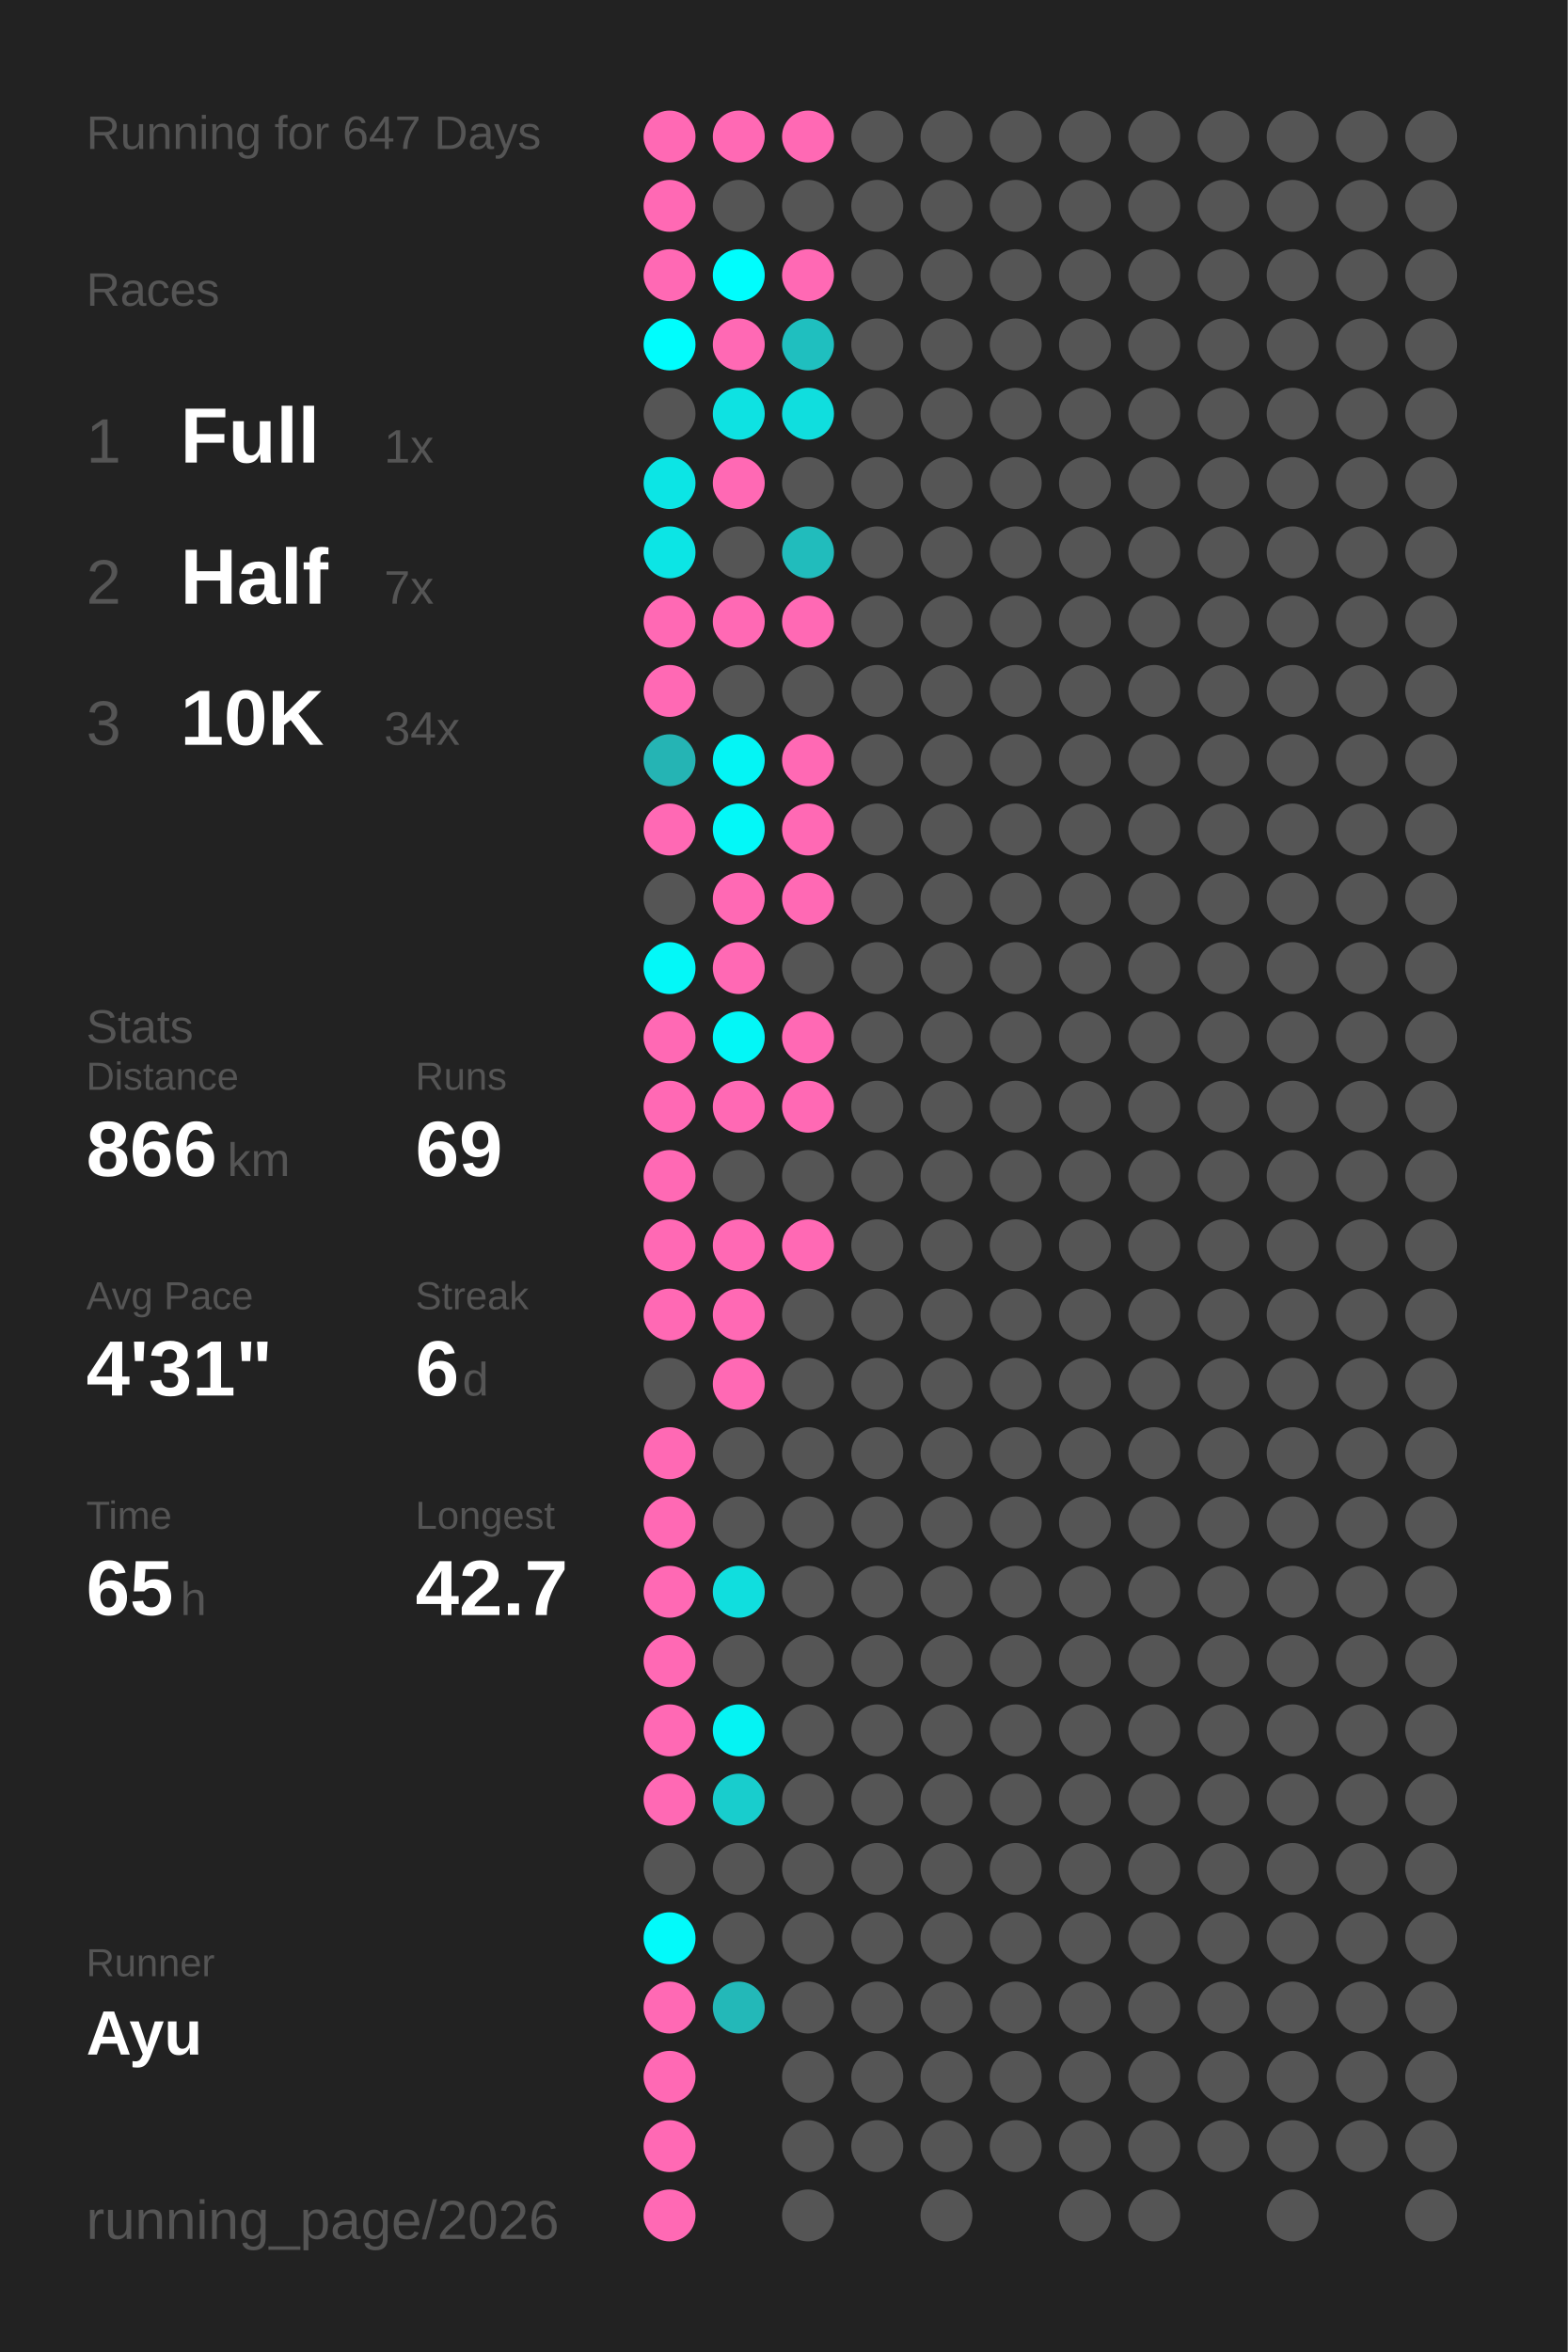
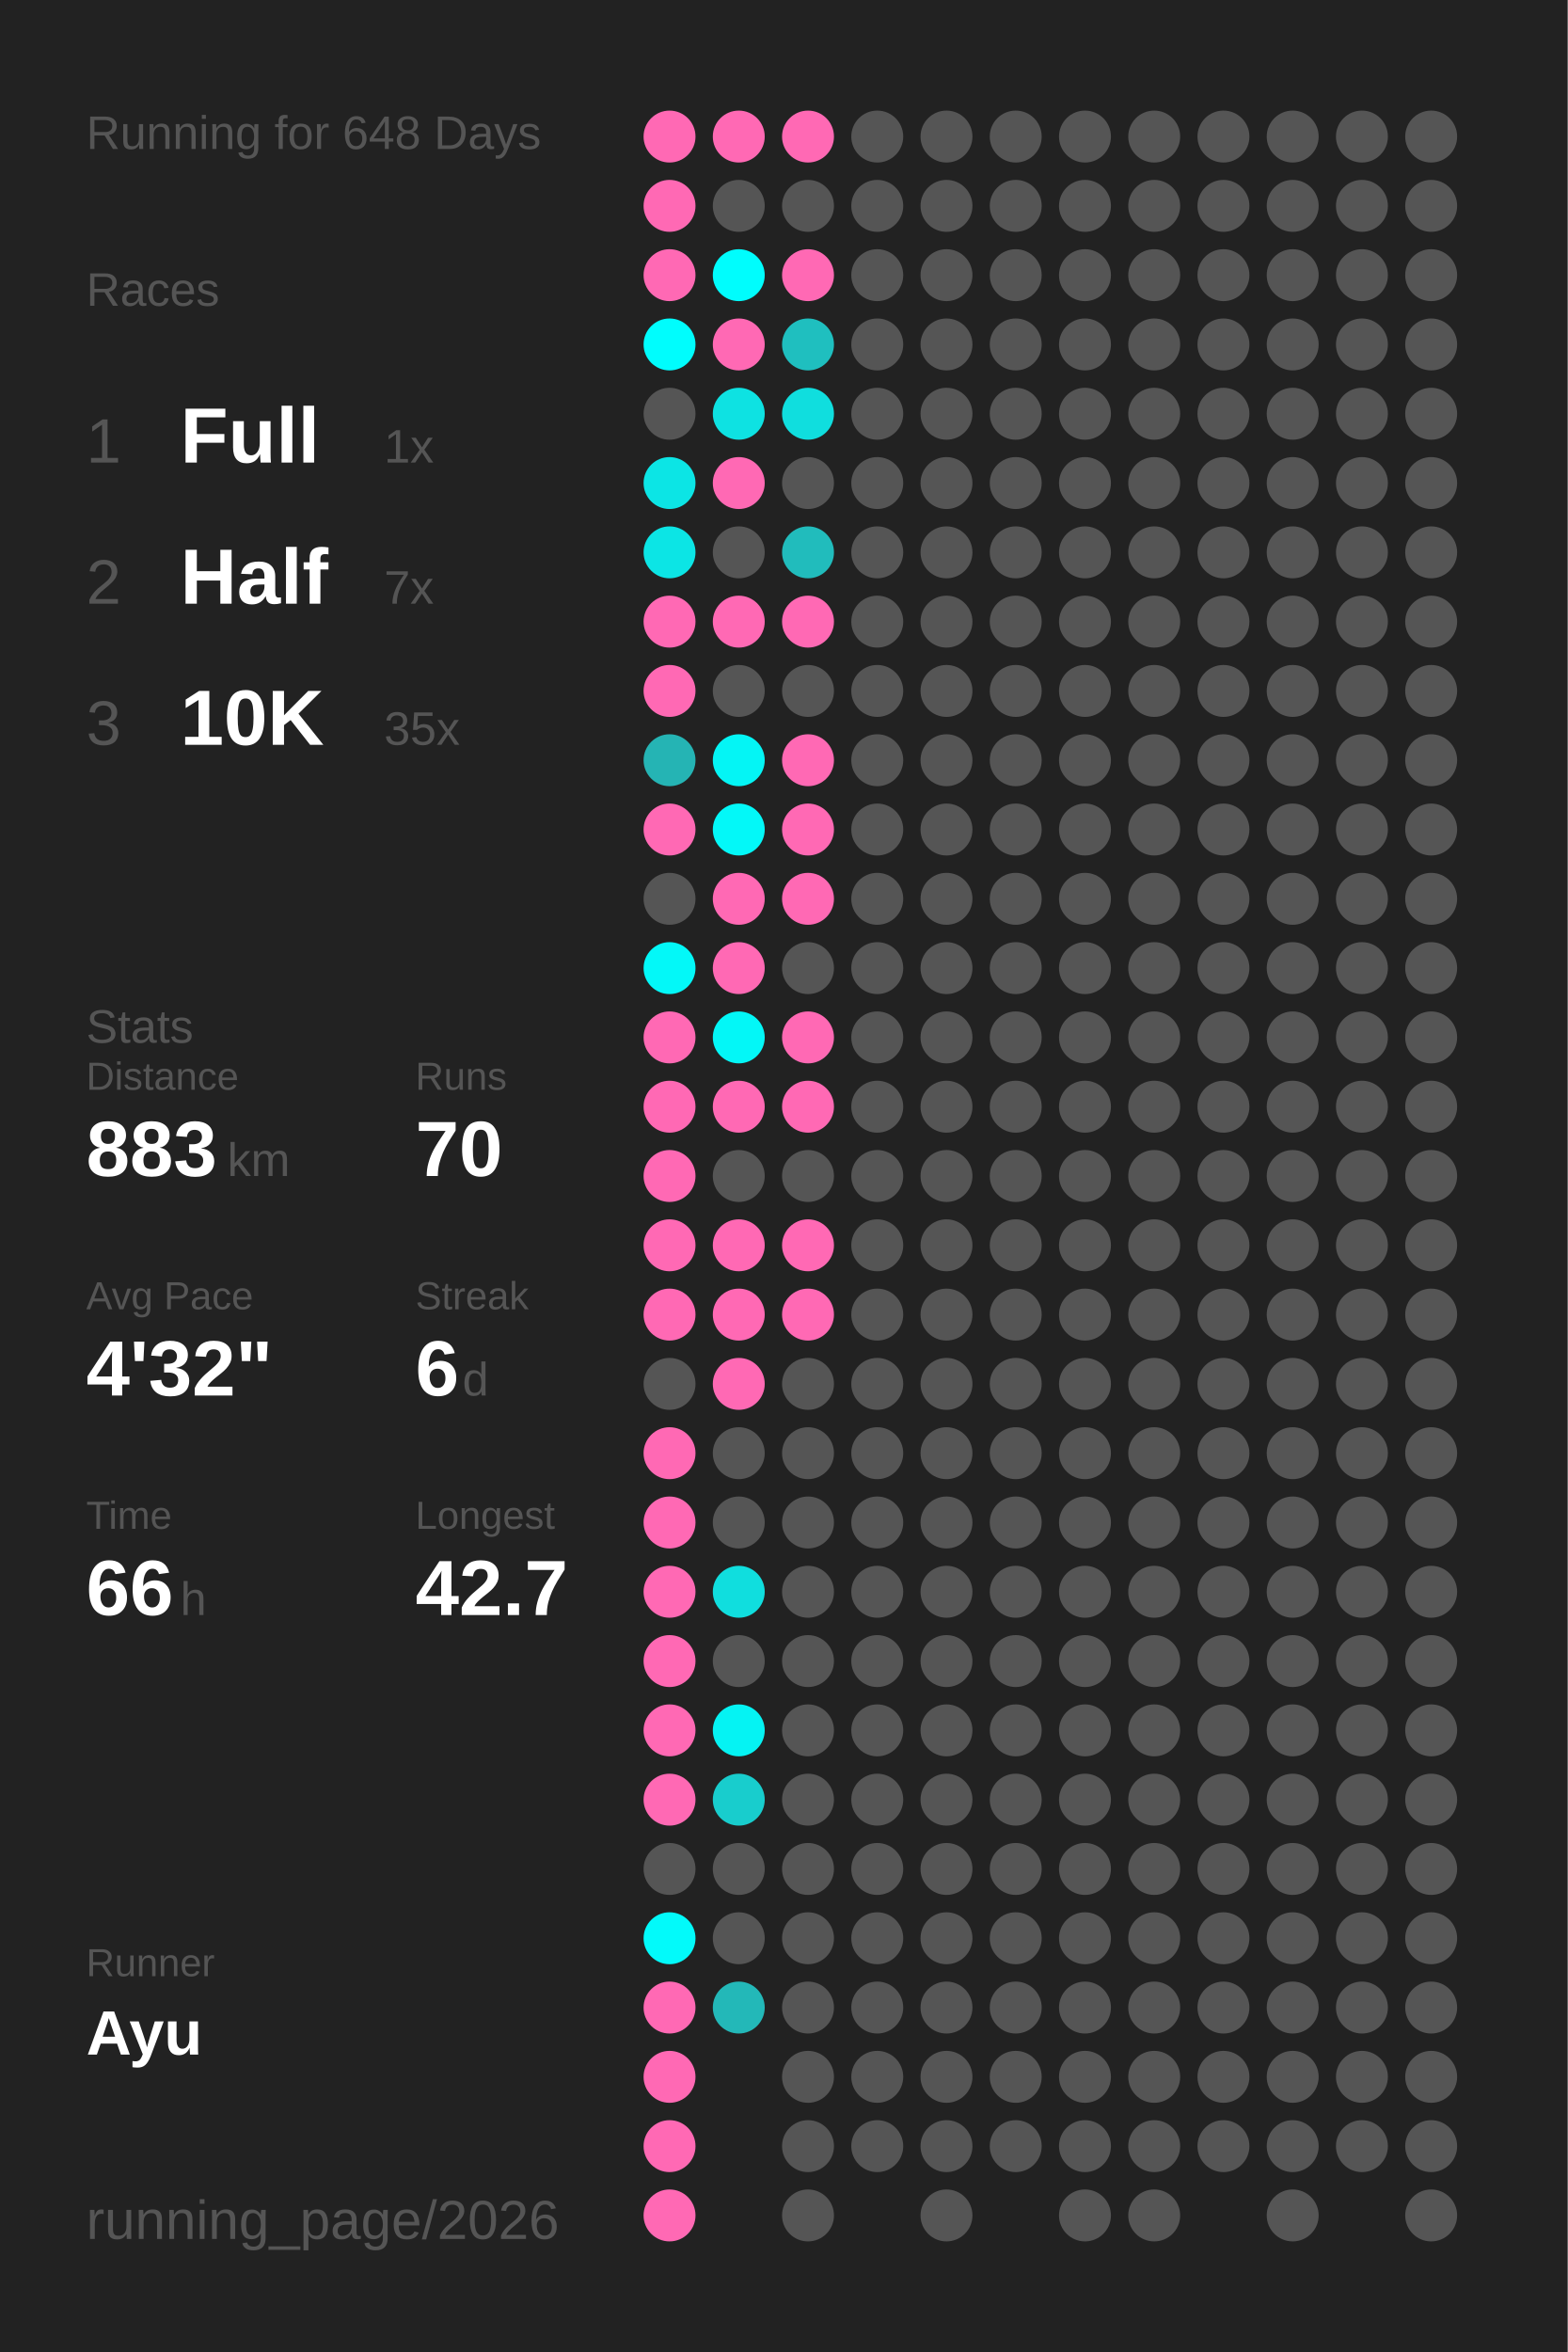
<svg xmlns="http://www.w3.org/2000/svg" baseProfile="full" height="300mm" version="1.1" viewBox="0,0,200,300" width="200mm">
  <defs />
  <rect fill="#222222" height="300" width="200" x="0" y="0" />
-   <text fill="#555555" style="font-size:6px; font-family:Arial;" x="11" y="19">Running for 647 Days</text>
+   <text fill="#555555" style="font-size:6px; font-family:Arial;" x="11" y="19">Running for 648 Days</text>
  <text fill="#555555" style="font-size:6px; font-family:Arial;" x="11" y="39">Races</text>
  <text fill="#555555" style="font-size:8px; font-family:Arial;" x="11" y="59">1</text>
  <text fill="#FFFFFF" style="font-size:10px; font-family:Arial; font-weight:bold;" x="23" y="59">Full</text>
  <text fill="#555555" style="font-size:6px; font-family:Arial;" x="49" y="59">1x</text>
  <text fill="#555555" style="font-size:8px; font-family:Arial;" x="11" y="77">2</text>
  <text fill="#FFFFFF" style="font-size:10px; font-family:Arial; font-weight:bold;" x="23" y="77">Half</text>
  <text fill="#555555" style="font-size:6px; font-family:Arial;" x="49" y="77">7x</text>
  <text fill="#555555" style="font-size:8px; font-family:Arial;" x="11" y="95">3</text>
  <text fill="#FFFFFF" style="font-size:10px; font-family:Arial; font-weight:bold;" x="23" y="95">10K</text>
-   <text fill="#555555" style="font-size:6px; font-family:Arial;" x="49" y="95">34x</text>
+   <text fill="#555555" style="font-size:6px; font-family:Arial;" x="49" y="95">35x</text>
  <text fill="#555555" style="font-size:6px; font-family:Arial;" x="11" y="133">Stats</text>
  <text fill="#555555" style="font-size:5px; font-family:Arial;" x="11" y="139">Distance</text>
-   <text fill="#FFFFFF" style="font-size:10px; font-family:Arial; font-weight:bold;" x="11" y="150">866</text>
+   <text fill="#FFFFFF" style="font-size:10px; font-family:Arial; font-weight:bold;" x="11" y="150">883</text>
  <text fill="#555555" style="font-size:6px; font-family:Arial;" x="29" y="150">km</text>
  <text fill="#555555" style="font-size:5px; font-family:Arial;" x="53" y="139">Runs</text>
-   <text fill="#FFFFFF" style="font-size:10px; font-family:Arial; font-weight:bold;" x="53" y="150">69</text>
+   <text fill="#FFFFFF" style="font-size:10px; font-family:Arial; font-weight:bold;" x="53" y="150">70</text>
  <text fill="#555555" style="font-size:5px; font-family:Arial;" x="11" y="167">Avg Pace</text>
-   <text fill="#FFFFFF" style="font-size:10px; font-family:Arial; font-weight:bold;" x="11" y="178">4'31"</text>
+   <text fill="#FFFFFF" style="font-size:10px; font-family:Arial; font-weight:bold;" x="11" y="178">4'32"</text>
  <text fill="#555555" style="font-size:5px; font-family:Arial;" x="53" y="167">Streak</text>
  <text fill="#FFFFFF" style="font-size:10px; font-family:Arial; font-weight:bold;" x="53" y="178">6</text>
  <text fill="#555555" style="font-size:6px; font-family:Arial;" x="59" y="178">d</text>
  <text fill="#555555" style="font-size:5px; font-family:Arial;" x="11" y="195">Time</text>
-   <text fill="#FFFFFF" style="font-size:10px; font-family:Arial; font-weight:bold;" x="11" y="206">65</text>
+   <text fill="#FFFFFF" style="font-size:10px; font-family:Arial; font-weight:bold;" x="11" y="206">66</text>
  <text fill="#555555" style="font-size:6px; font-family:Arial;" x="23" y="206">h</text>
  <text fill="#555555" style="font-size:5px; font-family:Arial;" x="53" y="195">Longest</text>
  <text fill="#FFFFFF" style="font-size:10px; font-family:Arial; font-weight:bold;" x="53" y="206">42.7</text>
  <text fill="#555555" style="font-size:5px; font-family:Arial;" x="11" y="252.065">Runner</text>
  <text fill="#FFFFFF" style="font-size:8px; font-family:Arial; font-weight:bold;" x="11" y="262.065">Ayu</text>
  <text fill="#555555" style="font-size:7px; font-family:Arial;" x="11" y="285.581">running_page/2026</text>
  <circle cx="85.417" cy="17.419" fill="#ff69b4" r="3.312" />
  <circle cx="85.417" cy="26.258" fill="#ff69b4" r="3.312" />
  <circle cx="85.417" cy="35.097" fill="#ff69b4" r="3.312" />
  <circle cx="85.417" cy="43.935" fill="#00fdfd" r="3.312" />
  <circle cx="85.417" cy="52.774" fill="#555555" r="3.312" />
  <circle cx="85.417" cy="61.613" fill="#0ce5e5" r="3.312" />
  <circle cx="85.417" cy="70.452" fill="#0ce5e5" r="3.312" />
  <circle cx="85.417" cy="79.29" fill="#ff69b4" r="3.312" />
  <circle cx="85.417" cy="88.129" fill="#ff69b4" r="3.312" />
  <circle cx="85.417" cy="96.968" fill="#25b4b4" r="3.312" />
  <circle cx="85.417" cy="105.806" fill="#ff69b4" r="3.312" />
  <circle cx="85.417" cy="114.645" fill="#555555" r="3.312" />
  <circle cx="85.417" cy="123.484" fill="#03f8f8" r="3.312" />
  <circle cx="85.417" cy="132.323" fill="#ff69b4" r="3.312" />
  <circle cx="85.417" cy="141.161" fill="#ff69b4" r="3.312" />
  <circle cx="85.417" cy="150" fill="#ff69b4" r="3.312" />
  <circle cx="85.417" cy="158.839" fill="#ff69b4" r="3.312" />
  <circle cx="85.417" cy="167.677" fill="#ff69b4" r="3.312" />
  <circle cx="85.417" cy="176.516" fill="#555555" r="3.312" />
  <circle cx="85.417" cy="185.355" fill="#ff69b4" r="3.312" />
  <circle cx="85.417" cy="194.194" fill="#ff69b4" r="3.312" />
  <circle cx="85.417" cy="203.032" fill="#ff69b4" r="3.312" />
  <circle cx="85.417" cy="211.871" fill="#ff69b4" r="3.312" />
  <circle cx="85.417" cy="220.71" fill="#ff69b4" r="3.312" />
  <circle cx="85.417" cy="229.548" fill="#ff69b4" r="3.312" />
  <circle cx="85.417" cy="238.387" fill="#555555" r="3.312" />
  <circle cx="85.417" cy="247.226" fill="#02fafa" r="3.312" />
  <circle cx="85.417" cy="256.065" fill="#ff69b4" r="3.312" />
  <circle cx="85.417" cy="264.903" fill="#ff69b4" r="3.312" />
  <circle cx="85.417" cy="273.742" fill="#ff69b4" r="3.312" />
  <circle cx="85.417" cy="282.581" fill="#ff69b4" r="3.312" />
  <circle cx="94.25" cy="17.419" fill="#ff69b4" r="3.312" />
  <circle cx="94.25" cy="26.258" fill="#555555" r="3.312" />
  <circle cx="94.25" cy="35.097" fill="#00fdfd" r="3.312" />
  <circle cx="94.25" cy="43.935" fill="#ff69b4" r="3.312" />
  <circle cx="94.25" cy="52.774" fill="#0ee2e2" r="3.312" />
  <circle cx="94.25" cy="61.613" fill="#ff69b4" r="3.312" />
  <circle cx="94.25" cy="70.452" fill="#555555" r="3.312" />
  <circle cx="94.25" cy="79.29" fill="#ff69b4" r="3.312" />
  <circle cx="94.25" cy="88.129" fill="#555555" r="3.312" />
  <circle cx="94.25" cy="96.968" fill="#04f5f5" r="3.312" />
  <circle cx="94.25" cy="105.806" fill="#03f8f8" r="3.312" />
  <circle cx="94.25" cy="114.645" fill="#ff69b4" r="3.312" />
  <circle cx="94.25" cy="123.484" fill="#ff69b4" r="3.312" />
  <circle cx="94.25" cy="132.323" fill="#03f7f7" r="3.312" />
  <circle cx="94.25" cy="141.161" fill="#ff69b4" r="3.312" />
  <circle cx="94.25" cy="150" fill="#555555" r="3.312" />
  <circle cx="94.25" cy="158.839" fill="#ff69b4" r="3.312" />
  <circle cx="94.25" cy="167.677" fill="#ff69b4" r="3.312" />
  <circle cx="94.25" cy="176.516" fill="#ff69b4" r="3.312" />
  <circle cx="94.25" cy="185.355" fill="#555555" r="3.312" />
  <circle cx="94.25" cy="194.194" fill="#555555" r="3.312" />
  <circle cx="94.25" cy="203.032" fill="#10dede" r="3.312" />
  <circle cx="94.25" cy="211.871" fill="#555555" r="3.312" />
  <circle cx="94.25" cy="220.71" fill="#05f3f3" r="3.312" />
  <circle cx="94.25" cy="229.548" fill="#18cdcd" r="3.312" />
  <circle cx="94.25" cy="238.387" fill="#555555" r="3.312" />
  <circle cx="94.25" cy="247.226" fill="#555555" r="3.312" />
  <circle cx="94.25" cy="256.065" fill="#23b8b8" r="3.312" />
  <circle cx="103.083" cy="17.419" fill="#ff69b4" r="3.312" />
  <circle cx="103.083" cy="26.258" fill="#555555" r="3.312" />
  <circle cx="103.083" cy="35.097" fill="#ff69b4" r="3.312" />
  <circle cx="103.083" cy="43.935" fill="#1fbfbf" r="3.312" />
  <circle cx="103.083" cy="52.774" fill="#10dede" r="3.312" />
  <circle cx="103.083" cy="61.613" fill="#555555" r="3.312" />
  <circle cx="103.083" cy="70.452" fill="#21bcbc" r="3.312" />
  <circle cx="103.083" cy="79.29" fill="#ff69b4" r="3.312" />
  <circle cx="103.083" cy="88.129" fill="#555555" r="3.312" />
  <circle cx="103.083" cy="96.968" fill="#ff69b4" r="3.312" />
  <circle cx="103.083" cy="105.806" fill="#ff69b4" r="3.312" />
  <circle cx="103.083" cy="114.645" fill="#ff69b4" r="3.312" />
  <circle cx="103.083" cy="123.484" fill="#555555" r="3.312" />
  <circle cx="103.083" cy="132.323" fill="#ff69b4" r="3.312" />
  <circle cx="103.083" cy="141.161" fill="#ff69b4" r="3.312" />
  <circle cx="103.083" cy="150" fill="#555555" r="3.312" />
  <circle cx="103.083" cy="158.839" fill="#ff69b4" r="3.312" />
-   <circle cx="103.083" cy="167.677" fill="#555555" r="3.312" />
+   <circle cx="103.083" cy="167.677" fill="#ff69b4" r="3.312" />
  <circle cx="103.083" cy="176.516" fill="#555555" r="3.312" />
  <circle cx="103.083" cy="185.355" fill="#555555" r="3.312" />
  <circle cx="103.083" cy="194.194" fill="#555555" r="3.312" />
  <circle cx="103.083" cy="203.032" fill="#555555" r="3.312" />
  <circle cx="103.083" cy="211.871" fill="#555555" r="3.312" />
  <circle cx="103.083" cy="220.71" fill="#555555" r="3.312" />
  <circle cx="103.083" cy="229.548" fill="#555555" r="3.312" />
  <circle cx="103.083" cy="238.387" fill="#555555" r="3.312" />
  <circle cx="103.083" cy="247.226" fill="#555555" r="3.312" />
  <circle cx="103.083" cy="256.065" fill="#555555" r="3.312" />
  <circle cx="103.083" cy="264.903" fill="#555555" r="3.312" />
  <circle cx="103.083" cy="273.742" fill="#555555" r="3.312" />
  <circle cx="103.083" cy="282.581" fill="#555555" r="3.312" />
  <circle cx="111.917" cy="17.419" fill="#555555" r="3.312" />
  <circle cx="111.917" cy="26.258" fill="#555555" r="3.312" />
  <circle cx="111.917" cy="35.097" fill="#555555" r="3.312" />
  <circle cx="111.917" cy="43.935" fill="#555555" r="3.312" />
  <circle cx="111.917" cy="52.774" fill="#555555" r="3.312" />
  <circle cx="111.917" cy="61.613" fill="#555555" r="3.312" />
  <circle cx="111.917" cy="70.452" fill="#555555" r="3.312" />
  <circle cx="111.917" cy="79.29" fill="#555555" r="3.312" />
  <circle cx="111.917" cy="88.129" fill="#555555" r="3.312" />
  <circle cx="111.917" cy="96.968" fill="#555555" r="3.312" />
  <circle cx="111.917" cy="105.806" fill="#555555" r="3.312" />
  <circle cx="111.917" cy="114.645" fill="#555555" r="3.312" />
  <circle cx="111.917" cy="123.484" fill="#555555" r="3.312" />
  <circle cx="111.917" cy="132.323" fill="#555555" r="3.312" />
  <circle cx="111.917" cy="141.161" fill="#555555" r="3.312" />
  <circle cx="111.917" cy="150" fill="#555555" r="3.312" />
  <circle cx="111.917" cy="158.839" fill="#555555" r="3.312" />
  <circle cx="111.917" cy="167.677" fill="#555555" r="3.312" />
  <circle cx="111.917" cy="176.516" fill="#555555" r="3.312" />
  <circle cx="111.917" cy="185.355" fill="#555555" r="3.312" />
  <circle cx="111.917" cy="194.194" fill="#555555" r="3.312" />
  <circle cx="111.917" cy="203.032" fill="#555555" r="3.312" />
  <circle cx="111.917" cy="211.871" fill="#555555" r="3.312" />
  <circle cx="111.917" cy="220.71" fill="#555555" r="3.312" />
  <circle cx="111.917" cy="229.548" fill="#555555" r="3.312" />
  <circle cx="111.917" cy="238.387" fill="#555555" r="3.312" />
  <circle cx="111.917" cy="247.226" fill="#555555" r="3.312" />
  <circle cx="111.917" cy="256.065" fill="#555555" r="3.312" />
  <circle cx="111.917" cy="264.903" fill="#555555" r="3.312" />
  <circle cx="111.917" cy="273.742" fill="#555555" r="3.312" />
  <circle cx="120.75" cy="17.419" fill="#555555" r="3.312" />
  <circle cx="120.75" cy="26.258" fill="#555555" r="3.312" />
  <circle cx="120.75" cy="35.097" fill="#555555" r="3.312" />
  <circle cx="120.75" cy="43.935" fill="#555555" r="3.312" />
  <circle cx="120.75" cy="52.774" fill="#555555" r="3.312" />
  <circle cx="120.75" cy="61.613" fill="#555555" r="3.312" />
  <circle cx="120.75" cy="70.452" fill="#555555" r="3.312" />
  <circle cx="120.75" cy="79.29" fill="#555555" r="3.312" />
  <circle cx="120.75" cy="88.129" fill="#555555" r="3.312" />
  <circle cx="120.75" cy="96.968" fill="#555555" r="3.312" />
  <circle cx="120.75" cy="105.806" fill="#555555" r="3.312" />
  <circle cx="120.75" cy="114.645" fill="#555555" r="3.312" />
  <circle cx="120.75" cy="123.484" fill="#555555" r="3.312" />
  <circle cx="120.75" cy="132.323" fill="#555555" r="3.312" />
  <circle cx="120.75" cy="141.161" fill="#555555" r="3.312" />
  <circle cx="120.75" cy="150" fill="#555555" r="3.312" />
  <circle cx="120.75" cy="158.839" fill="#555555" r="3.312" />
  <circle cx="120.75" cy="167.677" fill="#555555" r="3.312" />
  <circle cx="120.75" cy="176.516" fill="#555555" r="3.312" />
  <circle cx="120.75" cy="185.355" fill="#555555" r="3.312" />
  <circle cx="120.75" cy="194.194" fill="#555555" r="3.312" />
  <circle cx="120.75" cy="203.032" fill="#555555" r="3.312" />
  <circle cx="120.75" cy="211.871" fill="#555555" r="3.312" />
  <circle cx="120.75" cy="220.71" fill="#555555" r="3.312" />
  <circle cx="120.75" cy="229.548" fill="#555555" r="3.312" />
  <circle cx="120.75" cy="238.387" fill="#555555" r="3.312" />
  <circle cx="120.75" cy="247.226" fill="#555555" r="3.312" />
  <circle cx="120.75" cy="256.065" fill="#555555" r="3.312" />
  <circle cx="120.75" cy="264.903" fill="#555555" r="3.312" />
  <circle cx="120.75" cy="273.742" fill="#555555" r="3.312" />
  <circle cx="120.75" cy="282.581" fill="#555555" r="3.312" />
  <circle cx="129.583" cy="17.419" fill="#555555" r="3.312" />
  <circle cx="129.583" cy="26.258" fill="#555555" r="3.312" />
  <circle cx="129.583" cy="35.097" fill="#555555" r="3.312" />
  <circle cx="129.583" cy="43.935" fill="#555555" r="3.312" />
  <circle cx="129.583" cy="52.774" fill="#555555" r="3.312" />
  <circle cx="129.583" cy="61.613" fill="#555555" r="3.312" />
  <circle cx="129.583" cy="70.452" fill="#555555" r="3.312" />
  <circle cx="129.583" cy="79.29" fill="#555555" r="3.312" />
  <circle cx="129.583" cy="88.129" fill="#555555" r="3.312" />
  <circle cx="129.583" cy="96.968" fill="#555555" r="3.312" />
  <circle cx="129.583" cy="105.806" fill="#555555" r="3.312" />
  <circle cx="129.583" cy="114.645" fill="#555555" r="3.312" />
  <circle cx="129.583" cy="123.484" fill="#555555" r="3.312" />
  <circle cx="129.583" cy="132.323" fill="#555555" r="3.312" />
  <circle cx="129.583" cy="141.161" fill="#555555" r="3.312" />
  <circle cx="129.583" cy="150" fill="#555555" r="3.312" />
  <circle cx="129.583" cy="158.839" fill="#555555" r="3.312" />
  <circle cx="129.583" cy="167.677" fill="#555555" r="3.312" />
  <circle cx="129.583" cy="176.516" fill="#555555" r="3.312" />
  <circle cx="129.583" cy="185.355" fill="#555555" r="3.312" />
  <circle cx="129.583" cy="194.194" fill="#555555" r="3.312" />
  <circle cx="129.583" cy="203.032" fill="#555555" r="3.312" />
  <circle cx="129.583" cy="211.871" fill="#555555" r="3.312" />
  <circle cx="129.583" cy="220.71" fill="#555555" r="3.312" />
  <circle cx="129.583" cy="229.548" fill="#555555" r="3.312" />
  <circle cx="129.583" cy="238.387" fill="#555555" r="3.312" />
  <circle cx="129.583" cy="247.226" fill="#555555" r="3.312" />
  <circle cx="129.583" cy="256.065" fill="#555555" r="3.312" />
  <circle cx="129.583" cy="264.903" fill="#555555" r="3.312" />
  <circle cx="129.583" cy="273.742" fill="#555555" r="3.312" />
  <circle cx="138.417" cy="17.419" fill="#555555" r="3.312" />
  <circle cx="138.417" cy="26.258" fill="#555555" r="3.312" />
  <circle cx="138.417" cy="35.097" fill="#555555" r="3.312" />
  <circle cx="138.417" cy="43.935" fill="#555555" r="3.312" />
  <circle cx="138.417" cy="52.774" fill="#555555" r="3.312" />
  <circle cx="138.417" cy="61.613" fill="#555555" r="3.312" />
  <circle cx="138.417" cy="70.452" fill="#555555" r="3.312" />
  <circle cx="138.417" cy="79.29" fill="#555555" r="3.312" />
  <circle cx="138.417" cy="88.129" fill="#555555" r="3.312" />
  <circle cx="138.417" cy="96.968" fill="#555555" r="3.312" />
  <circle cx="138.417" cy="105.806" fill="#555555" r="3.312" />
  <circle cx="138.417" cy="114.645" fill="#555555" r="3.312" />
  <circle cx="138.417" cy="123.484" fill="#555555" r="3.312" />
  <circle cx="138.417" cy="132.323" fill="#555555" r="3.312" />
  <circle cx="138.417" cy="141.161" fill="#555555" r="3.312" />
  <circle cx="138.417" cy="150" fill="#555555" r="3.312" />
  <circle cx="138.417" cy="158.839" fill="#555555" r="3.312" />
  <circle cx="138.417" cy="167.677" fill="#555555" r="3.312" />
  <circle cx="138.417" cy="176.516" fill="#555555" r="3.312" />
  <circle cx="138.417" cy="185.355" fill="#555555" r="3.312" />
  <circle cx="138.417" cy="194.194" fill="#555555" r="3.312" />
  <circle cx="138.417" cy="203.032" fill="#555555" r="3.312" />
  <circle cx="138.417" cy="211.871" fill="#555555" r="3.312" />
  <circle cx="138.417" cy="220.71" fill="#555555" r="3.312" />
  <circle cx="138.417" cy="229.548" fill="#555555" r="3.312" />
  <circle cx="138.417" cy="238.387" fill="#555555" r="3.312" />
  <circle cx="138.417" cy="247.226" fill="#555555" r="3.312" />
  <circle cx="138.417" cy="256.065" fill="#555555" r="3.312" />
  <circle cx="138.417" cy="264.903" fill="#555555" r="3.312" />
  <circle cx="138.417" cy="273.742" fill="#555555" r="3.312" />
  <circle cx="138.417" cy="282.581" fill="#555555" r="3.312" />
  <circle cx="147.25" cy="17.419" fill="#555555" r="3.312" />
  <circle cx="147.25" cy="26.258" fill="#555555" r="3.312" />
  <circle cx="147.25" cy="35.097" fill="#555555" r="3.312" />
  <circle cx="147.25" cy="43.935" fill="#555555" r="3.312" />
  <circle cx="147.25" cy="52.774" fill="#555555" r="3.312" />
  <circle cx="147.25" cy="61.613" fill="#555555" r="3.312" />
  <circle cx="147.25" cy="70.452" fill="#555555" r="3.312" />
  <circle cx="147.25" cy="79.29" fill="#555555" r="3.312" />
  <circle cx="147.25" cy="88.129" fill="#555555" r="3.312" />
  <circle cx="147.25" cy="96.968" fill="#555555" r="3.312" />
  <circle cx="147.25" cy="105.806" fill="#555555" r="3.312" />
  <circle cx="147.25" cy="114.645" fill="#555555" r="3.312" />
  <circle cx="147.25" cy="123.484" fill="#555555" r="3.312" />
  <circle cx="147.25" cy="132.323" fill="#555555" r="3.312" />
  <circle cx="147.25" cy="141.161" fill="#555555" r="3.312" />
  <circle cx="147.25" cy="150" fill="#555555" r="3.312" />
  <circle cx="147.25" cy="158.839" fill="#555555" r="3.312" />
  <circle cx="147.25" cy="167.677" fill="#555555" r="3.312" />
  <circle cx="147.25" cy="176.516" fill="#555555" r="3.312" />
  <circle cx="147.25" cy="185.355" fill="#555555" r="3.312" />
  <circle cx="147.25" cy="194.194" fill="#555555" r="3.312" />
  <circle cx="147.25" cy="203.032" fill="#555555" r="3.312" />
  <circle cx="147.25" cy="211.871" fill="#555555" r="3.312" />
  <circle cx="147.25" cy="220.71" fill="#555555" r="3.312" />
  <circle cx="147.25" cy="229.548" fill="#555555" r="3.312" />
  <circle cx="147.25" cy="238.387" fill="#555555" r="3.312" />
  <circle cx="147.25" cy="247.226" fill="#555555" r="3.312" />
  <circle cx="147.25" cy="256.065" fill="#555555" r="3.312" />
  <circle cx="147.25" cy="264.903" fill="#555555" r="3.312" />
  <circle cx="147.25" cy="273.742" fill="#555555" r="3.312" />
  <circle cx="147.25" cy="282.581" fill="#555555" r="3.312" />
  <circle cx="156.083" cy="17.419" fill="#555555" r="3.312" />
  <circle cx="156.083" cy="26.258" fill="#555555" r="3.312" />
  <circle cx="156.083" cy="35.097" fill="#555555" r="3.312" />
  <circle cx="156.083" cy="43.935" fill="#555555" r="3.312" />
  <circle cx="156.083" cy="52.774" fill="#555555" r="3.312" />
  <circle cx="156.083" cy="61.613" fill="#555555" r="3.312" />
  <circle cx="156.083" cy="70.452" fill="#555555" r="3.312" />
  <circle cx="156.083" cy="79.29" fill="#555555" r="3.312" />
  <circle cx="156.083" cy="88.129" fill="#555555" r="3.312" />
  <circle cx="156.083" cy="96.968" fill="#555555" r="3.312" />
  <circle cx="156.083" cy="105.806" fill="#555555" r="3.312" />
  <circle cx="156.083" cy="114.645" fill="#555555" r="3.312" />
  <circle cx="156.083" cy="123.484" fill="#555555" r="3.312" />
  <circle cx="156.083" cy="132.323" fill="#555555" r="3.312" />
  <circle cx="156.083" cy="141.161" fill="#555555" r="3.312" />
  <circle cx="156.083" cy="150" fill="#555555" r="3.312" />
  <circle cx="156.083" cy="158.839" fill="#555555" r="3.312" />
  <circle cx="156.083" cy="167.677" fill="#555555" r="3.312" />
  <circle cx="156.083" cy="176.516" fill="#555555" r="3.312" />
  <circle cx="156.083" cy="185.355" fill="#555555" r="3.312" />
  <circle cx="156.083" cy="194.194" fill="#555555" r="3.312" />
  <circle cx="156.083" cy="203.032" fill="#555555" r="3.312" />
  <circle cx="156.083" cy="211.871" fill="#555555" r="3.312" />
  <circle cx="156.083" cy="220.71" fill="#555555" r="3.312" />
  <circle cx="156.083" cy="229.548" fill="#555555" r="3.312" />
  <circle cx="156.083" cy="238.387" fill="#555555" r="3.312" />
  <circle cx="156.083" cy="247.226" fill="#555555" r="3.312" />
  <circle cx="156.083" cy="256.065" fill="#555555" r="3.312" />
  <circle cx="156.083" cy="264.903" fill="#555555" r="3.312" />
  <circle cx="156.083" cy="273.742" fill="#555555" r="3.312" />
  <circle cx="164.917" cy="17.419" fill="#555555" r="3.312" />
  <circle cx="164.917" cy="26.258" fill="#555555" r="3.312" />
  <circle cx="164.917" cy="35.097" fill="#555555" r="3.312" />
  <circle cx="164.917" cy="43.935" fill="#555555" r="3.312" />
  <circle cx="164.917" cy="52.774" fill="#555555" r="3.312" />
  <circle cx="164.917" cy="61.613" fill="#555555" r="3.312" />
  <circle cx="164.917" cy="70.452" fill="#555555" r="3.312" />
  <circle cx="164.917" cy="79.29" fill="#555555" r="3.312" />
  <circle cx="164.917" cy="88.129" fill="#555555" r="3.312" />
  <circle cx="164.917" cy="96.968" fill="#555555" r="3.312" />
  <circle cx="164.917" cy="105.806" fill="#555555" r="3.312" />
  <circle cx="164.917" cy="114.645" fill="#555555" r="3.312" />
  <circle cx="164.917" cy="123.484" fill="#555555" r="3.312" />
  <circle cx="164.917" cy="132.323" fill="#555555" r="3.312" />
  <circle cx="164.917" cy="141.161" fill="#555555" r="3.312" />
  <circle cx="164.917" cy="150" fill="#555555" r="3.312" />
  <circle cx="164.917" cy="158.839" fill="#555555" r="3.312" />
  <circle cx="164.917" cy="167.677" fill="#555555" r="3.312" />
  <circle cx="164.917" cy="176.516" fill="#555555" r="3.312" />
  <circle cx="164.917" cy="185.355" fill="#555555" r="3.312" />
  <circle cx="164.917" cy="194.194" fill="#555555" r="3.312" />
  <circle cx="164.917" cy="203.032" fill="#555555" r="3.312" />
  <circle cx="164.917" cy="211.871" fill="#555555" r="3.312" />
  <circle cx="164.917" cy="220.71" fill="#555555" r="3.312" />
  <circle cx="164.917" cy="229.548" fill="#555555" r="3.312" />
  <circle cx="164.917" cy="238.387" fill="#555555" r="3.312" />
  <circle cx="164.917" cy="247.226" fill="#555555" r="3.312" />
  <circle cx="164.917" cy="256.065" fill="#555555" r="3.312" />
  <circle cx="164.917" cy="264.903" fill="#555555" r="3.312" />
  <circle cx="164.917" cy="273.742" fill="#555555" r="3.312" />
  <circle cx="164.917" cy="282.581" fill="#555555" r="3.312" />
  <circle cx="173.75" cy="17.419" fill="#555555" r="3.312" />
  <circle cx="173.75" cy="26.258" fill="#555555" r="3.312" />
  <circle cx="173.75" cy="35.097" fill="#555555" r="3.312" />
  <circle cx="173.75" cy="43.935" fill="#555555" r="3.312" />
  <circle cx="173.75" cy="52.774" fill="#555555" r="3.312" />
  <circle cx="173.75" cy="61.613" fill="#555555" r="3.312" />
  <circle cx="173.75" cy="70.452" fill="#555555" r="3.312" />
  <circle cx="173.75" cy="79.29" fill="#555555" r="3.312" />
  <circle cx="173.75" cy="88.129" fill="#555555" r="3.312" />
  <circle cx="173.75" cy="96.968" fill="#555555" r="3.312" />
  <circle cx="173.75" cy="105.806" fill="#555555" r="3.312" />
  <circle cx="173.75" cy="114.645" fill="#555555" r="3.312" />
  <circle cx="173.75" cy="123.484" fill="#555555" r="3.312" />
  <circle cx="173.75" cy="132.323" fill="#555555" r="3.312" />
  <circle cx="173.75" cy="141.161" fill="#555555" r="3.312" />
  <circle cx="173.75" cy="150" fill="#555555" r="3.312" />
  <circle cx="173.75" cy="158.839" fill="#555555" r="3.312" />
  <circle cx="173.75" cy="167.677" fill="#555555" r="3.312" />
  <circle cx="173.75" cy="176.516" fill="#555555" r="3.312" />
  <circle cx="173.75" cy="185.355" fill="#555555" r="3.312" />
  <circle cx="173.75" cy="194.194" fill="#555555" r="3.312" />
  <circle cx="173.75" cy="203.032" fill="#555555" r="3.312" />
  <circle cx="173.75" cy="211.871" fill="#555555" r="3.312" />
  <circle cx="173.75" cy="220.71" fill="#555555" r="3.312" />
  <circle cx="173.75" cy="229.548" fill="#555555" r="3.312" />
  <circle cx="173.75" cy="238.387" fill="#555555" r="3.312" />
  <circle cx="173.75" cy="247.226" fill="#555555" r="3.312" />
  <circle cx="173.75" cy="256.065" fill="#555555" r="3.312" />
  <circle cx="173.75" cy="264.903" fill="#555555" r="3.312" />
  <circle cx="173.75" cy="273.742" fill="#555555" r="3.312" />
  <circle cx="182.583" cy="17.419" fill="#555555" r="3.312" />
  <circle cx="182.583" cy="26.258" fill="#555555" r="3.312" />
  <circle cx="182.583" cy="35.097" fill="#555555" r="3.312" />
  <circle cx="182.583" cy="43.935" fill="#555555" r="3.312" />
  <circle cx="182.583" cy="52.774" fill="#555555" r="3.312" />
  <circle cx="182.583" cy="61.613" fill="#555555" r="3.312" />
  <circle cx="182.583" cy="70.452" fill="#555555" r="3.312" />
  <circle cx="182.583" cy="79.29" fill="#555555" r="3.312" />
  <circle cx="182.583" cy="88.129" fill="#555555" r="3.312" />
  <circle cx="182.583" cy="96.968" fill="#555555" r="3.312" />
  <circle cx="182.583" cy="105.806" fill="#555555" r="3.312" />
  <circle cx="182.583" cy="114.645" fill="#555555" r="3.312" />
  <circle cx="182.583" cy="123.484" fill="#555555" r="3.312" />
  <circle cx="182.583" cy="132.323" fill="#555555" r="3.312" />
  <circle cx="182.583" cy="141.161" fill="#555555" r="3.312" />
  <circle cx="182.583" cy="150" fill="#555555" r="3.312" />
  <circle cx="182.583" cy="158.839" fill="#555555" r="3.312" />
  <circle cx="182.583" cy="167.677" fill="#555555" r="3.312" />
  <circle cx="182.583" cy="176.516" fill="#555555" r="3.312" />
  <circle cx="182.583" cy="185.355" fill="#555555" r="3.312" />
  <circle cx="182.583" cy="194.194" fill="#555555" r="3.312" />
  <circle cx="182.583" cy="203.032" fill="#555555" r="3.312" />
  <circle cx="182.583" cy="211.871" fill="#555555" r="3.312" />
  <circle cx="182.583" cy="220.71" fill="#555555" r="3.312" />
  <circle cx="182.583" cy="229.548" fill="#555555" r="3.312" />
  <circle cx="182.583" cy="238.387" fill="#555555" r="3.312" />
  <circle cx="182.583" cy="247.226" fill="#555555" r="3.312" />
  <circle cx="182.583" cy="256.065" fill="#555555" r="3.312" />
  <circle cx="182.583" cy="264.903" fill="#555555" r="3.312" />
  <circle cx="182.583" cy="273.742" fill="#555555" r="3.312" />
  <circle cx="182.583" cy="282.581" fill="#555555" r="3.312" />
</svg>
